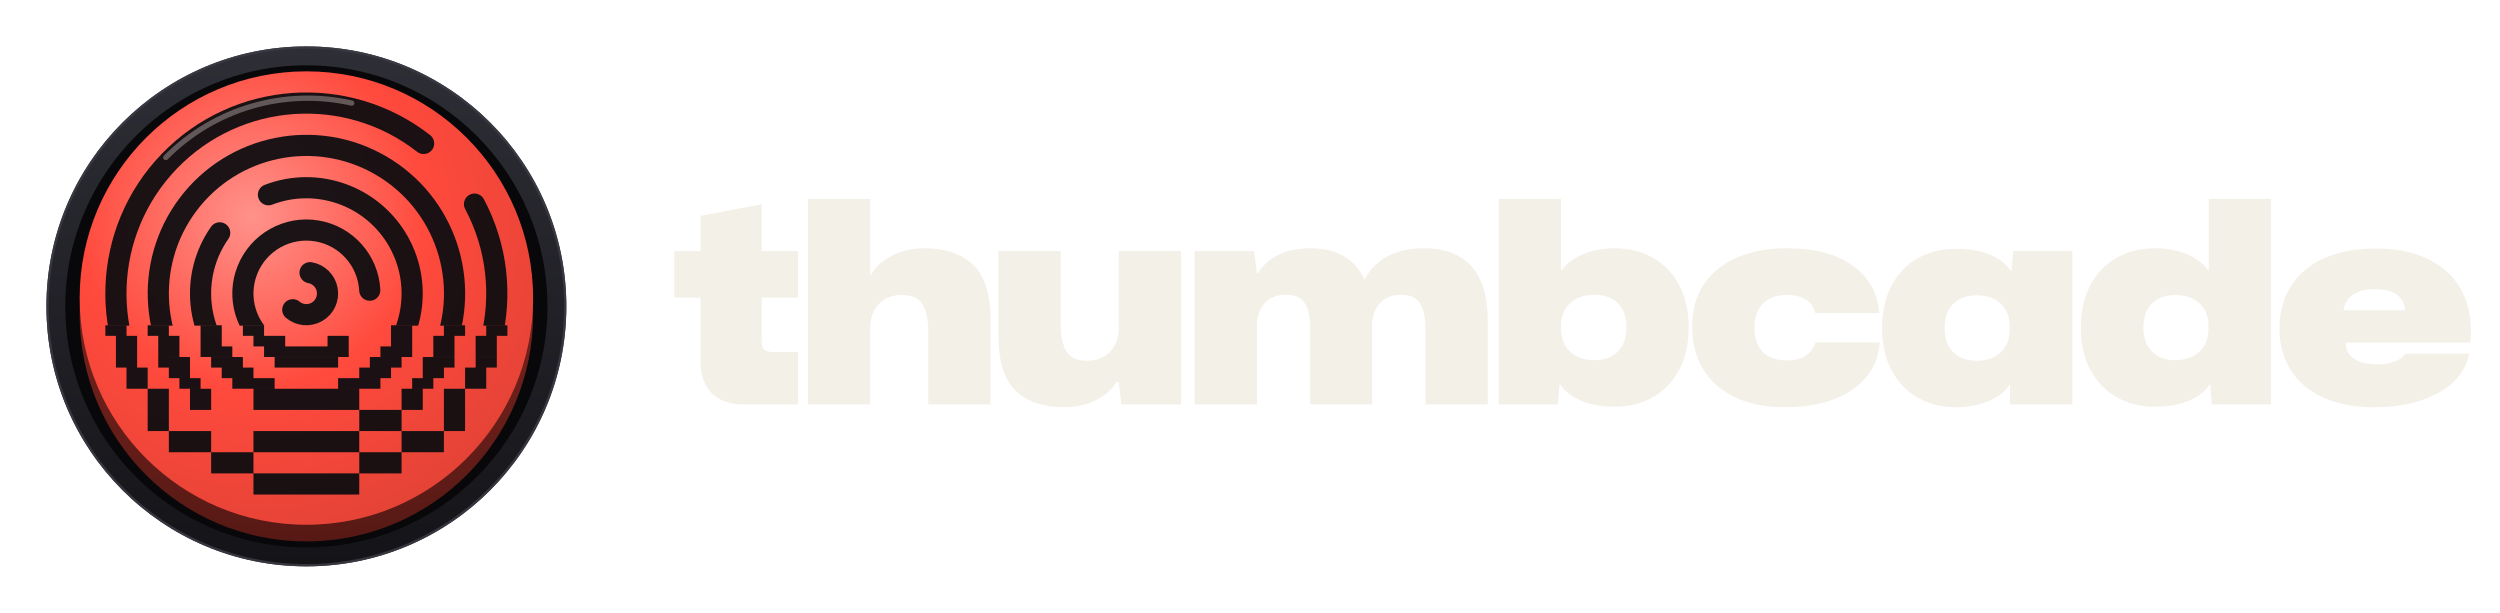
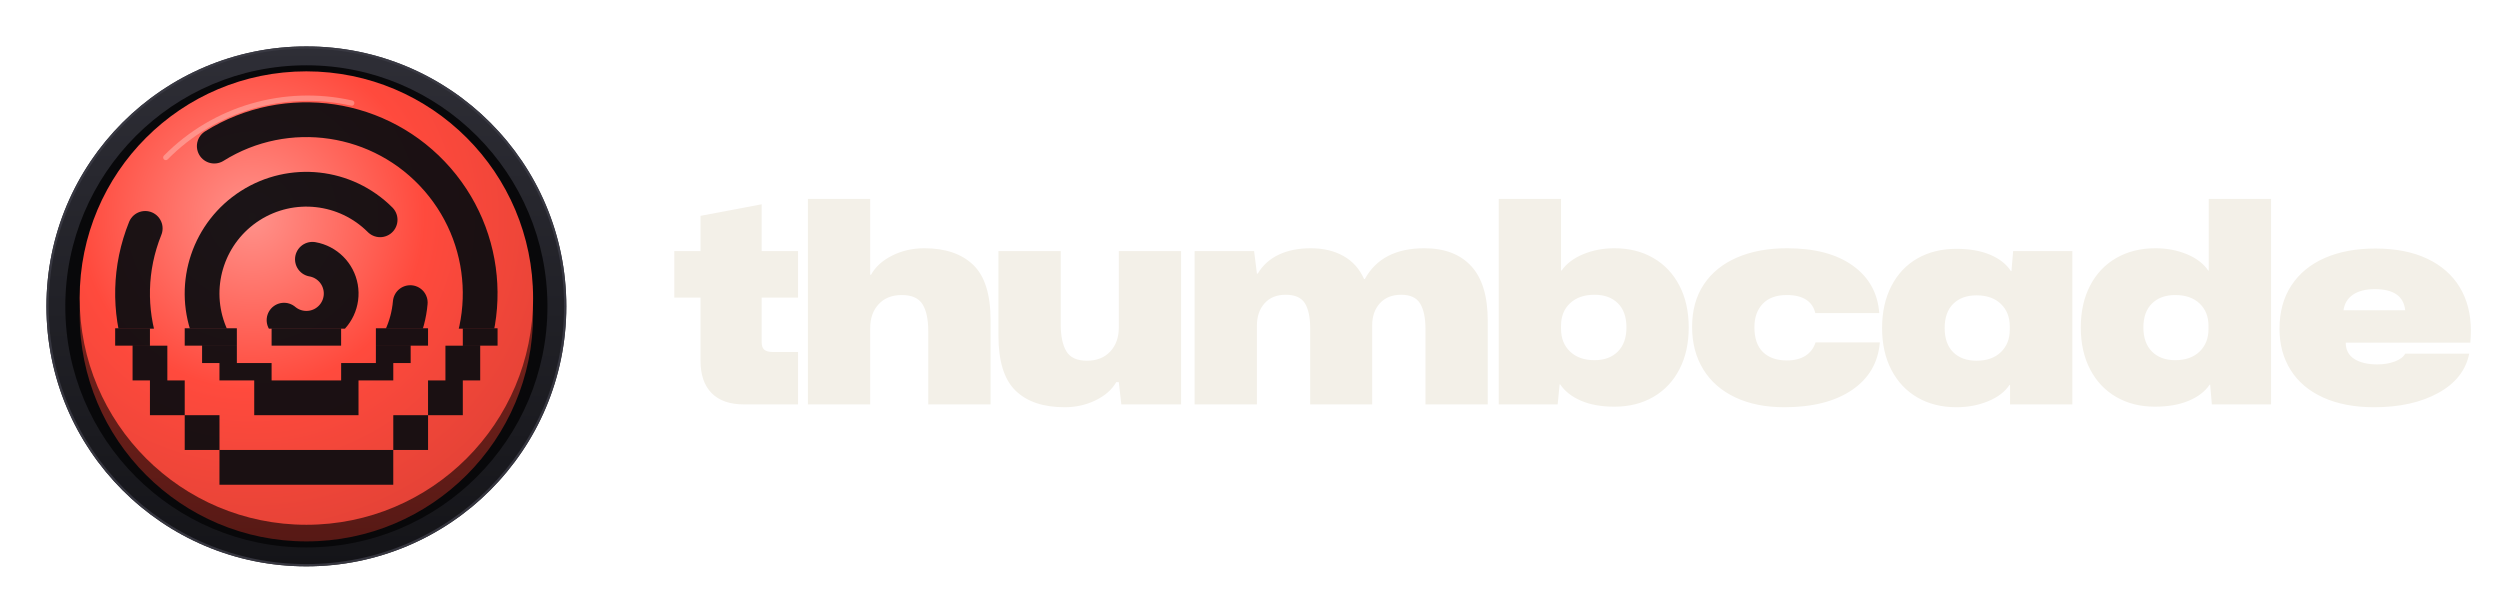
<svg xmlns="http://www.w3.org/2000/svg" width="816" height="200" viewBox="0 0 816 200">
  <defs>
    <radialGradient id="l-cap" cx="0.38" cy="0.32" r="0.85">
      <stop offset="0" stop-color="#FF928B" />
      <stop offset="0.45" stop-color="#FF4A3D" />
      <stop offset="1" stop-color="#DB4034" />
    </radialGradient>
    <linearGradient id="l-housing" x1="0" y1="0" x2="0" y2="1">
      <stop offset="0" stop-color="#2E2E36" />
      <stop offset="1" stop-color="#141418" />
    </linearGradient>
    <linearGradient id="l-side" x1="0" y1="0" x2="0" y2="1">
      <stop offset="0" stop-color="#942B23" />
      <stop offset="1" stop-color="#571915" />
    </linearGradient>
    <clipPath id="l-clip">
      <circle cx="100" cy="97.287" r="74" />
    </clipPath>
  </defs>
  <g>
    <circle cx="100" cy="100" r="84.853" fill="url(#l-housing)" />
    <circle cx="100" cy="100" r="84.483" fill="none" stroke="#3A3A44" stroke-width="0.74" stroke-opacity="0.9" />
    <circle cx="100" cy="100" r="78.687" fill="#08080A" />
    <circle cx="100" cy="102.713" r="74" fill="url(#l-side)" />
    <circle cx="100" cy="97.287" r="74" fill="url(#l-cap)" />
    <g clip-path="url(#l-clip)" opacity="0.94">
      <defs>
        <clipPath id="l-smooth">
-           <rect x="21.07" y="16.87" width="157.87" height="89.42" />
+           <rect x="21.07" y="16.87" width="157.87" height="90.4" />
        </clipPath>
      </defs>
-       <g clip-path="url(#l-smooth)" fill="none" stroke="#0D0D10" stroke-width="6.907" stroke-linecap="round">
-         <path d="M101.20 89.00 A6.91 6.91 0 1 1 95.56 101.10" />
-         <path d="M114.13 110.96 A20.72 20.72 0 1 1 120.69 94.72" />
-         <path d="M87.62 63.57 A34.53 34.53 0 1 1 71.71 76.00" />
-         <path d="M66.42 130.58 A48.35 48.35 0 1 1 86.67 142.28" />
-         <path d="M154.88 66.62 A62.16 62.16 0 1 1 138.27 46.82" />
+       <g clip-path="url(#l-smooth)" fill="none" stroke="#0D0D10" stroke-width="11.347" stroke-linecap="round">
+         <path d="M101.97 84.63 A11.35 11.35 0 1 1 92.71 104.50" />
+         <path d="M133.91 98.77 A34.04 34.04 0 1 1 124.07 71.74" />
+         <path d="M69.94 47.69 A56.73 56.73 0 1 1 47.40 74.55" />
      </g>
-       <path d="M34.39 106.17h6.91v3.45h-6.91zM48.2 106.17h6.91v3.45h-6.91zM65.47 106.17h6.91v3.45h-6.91zM79.28 106.17h6.91v3.45h-6.91zM127.63 106.17h6.91v3.45h-6.91zM144.89 106.17h6.91v3.45h-6.91zM158.71 106.17h6.91v3.45h-6.91zM37.84 109.62h6.91v3.45h-6.91zM51.65 109.62h6.91v3.45h-6.91zM65.47 109.62h6.91v3.45h-6.91zM82.73 109.62h10.36v3.45h-10.36zM106.91 109.62h6.91v3.45h-6.91zM127.63 109.62h6.91v3.45h-6.91zM141.44 109.62h6.91v3.45h-6.91zM155.25 109.62h6.91v3.45h-6.91zM37.84 113.07h6.91v3.45h-6.91zM51.65 113.07h6.91v3.45h-6.91zM65.47 113.07h10.36v3.45h-10.36zM86.19 113.07h27.63v3.45h-27.63zM124.17 113.07h10.36v3.45h-10.36zM141.44 113.07h6.91v3.45h-6.91zM155.25 113.07h6.91v3.45h-6.91zM37.84 116.53h6.91v3.45h-6.91zM51.65 116.53h10.36v3.45h-10.36zM68.92 116.53h10.36v3.45h-10.36zM89.64 116.53h20.72v3.45h-20.72zM120.72 116.53h10.36v3.45h-10.36zM137.99 116.53h10.36v3.45h-10.36zM155.25 116.53h6.91v3.45h-6.91zM41.29 119.98h6.91v3.45h-6.91zM55.11 119.98h6.91v3.45h-6.91zM72.37 119.98h10.36v3.45h-10.36zM117.27 119.98h10.36v3.45h-10.36zM137.99 119.98h6.91v3.45h-6.91zM151.8 119.98h6.91v3.45h-6.91zM41.29 123.43h6.91v3.45h-6.91zM58.56 123.43h6.91v3.45h-6.91zM75.83 123.43h13.81v3.45h-13.81zM110.36 123.43h13.81v3.45h-13.81zM134.53 123.43h6.91v3.45h-6.91zM151.8 123.43h6.91v3.45h-6.91zM48.2 126.89h6.91v6.91h-6.91zM62.01 126.89h6.91v6.91h-6.91zM82.73 126.89h34.53v6.91h-34.53zM131.08 126.89h6.91v6.91h-6.91zM144.89 126.89h6.91v6.91h-6.91zM48.2 133.79h6.91v6.91h-6.91zM117.27 133.79h13.81v6.91h-13.81zM144.89 133.79h6.91v6.91h-6.91zM55.11 140.7h13.81v6.91h-13.81zM82.73 140.7h34.53v6.91h-34.53zM131.08 140.7h13.81v6.91h-13.81zM68.92 147.61h13.81v6.91h-13.81zM117.27 147.61h13.81v6.91h-13.81zM82.73 154.51h34.53v6.91h-34.53z" fill="#0D0D10" />
+       <path d="M37.59 107.15h11.35v5.67h-11.35zM60.29 107.15h17.02v5.67h-17.02zM88.65 107.15h22.69v5.67h-22.69zM122.69 107.15h17.02v5.67h-17.02zM151.06 107.15h11.35v5.67h-11.35zM43.27 112.83h11.35v5.67h-11.35zM65.96 112.83h11.35v5.67h-11.35zM122.69 112.83h11.35v5.67h-11.35zM145.39 112.83h11.35v5.67h-11.35zM43.27 118.5h11.35v5.67h-11.35zM71.63 118.5h17.02v5.67h-17.02zM111.35 118.5h17.02v5.67h-17.02zM145.39 118.5h11.35v5.67h-11.35zM48.94 124.17h11.35v11.35h-11.35zM82.98 124.17h34.04v11.35h-34.04zM139.71 124.17h11.35v11.35h-11.35zM60.29 135.52h11.35v11.35h-11.35zM128.37 135.52h11.35v11.35h-11.35zM71.63 146.87h56.73v11.35h-56.73z" fill="#0D0D10" />
    </g>
    <path d="M54.12 51.407 A65.12 65.12 0 0 1 114.8 33.647" fill="none" stroke="#FFEDEC" stroke-width="1.727" stroke-linecap="round" stroke-opacity="0.32" />
  </g>
  <path d="M242.82 132Q235.92 132 232.28 128.32Q228.65 124.64 228.65 117.74L228.65 117.74L228.65 97.13L220.09 97.13L220.09 81.95L228.65 81.95L228.65 70.45L248.61 66.68L248.61 81.95L260.48 81.95L260.48 97.13L248.61 97.13L248.61 111.67Q248.61 113.51 249.53 114.20Q250.45 114.89 252.20 114.89L252.20 114.89L260.48 114.89L260.48 132L242.82 132ZM263.70 132L263.70 64.93L284.03 64.93L284.03 89.68L284.31 89.68Q286.42 85.82 291.21 83.42Q295.99 81.03 301.70 81.03L301.70 81.03Q312 81.03 317.66 86.46Q323.32 91.89 323.32 104.49L323.32 104.49L323.32 132L302.98 132L302.98 108.08Q302.98 102.28 301.10 99.29Q299.21 96.30 294.34 96.30L294.34 96.30Q289.55 96.30 286.79 99.29Q284.03 102.28 284.03 107.07L284.03 107.07L284.03 132L263.70 132ZM347.51 132.92Q337.02 132.92 331.46 127.49Q325.89 122.06 325.89 109.55L325.89 109.55L325.89 81.95L346.22 81.95L346.22 105.87Q346.22 111.58 348.06 114.66Q349.90 117.74 354.78 117.74L354.78 117.74Q359.56 117.74 362.37 114.75Q365.18 111.76 365.18 106.88L365.18 106.88L365.18 81.95L385.51 81.95L385.51 132L366.00 132L365.18 124.73L364.35 124.73Q362.23 128.41 357.59 130.67Q352.94 132.92 347.51 132.92L347.51 132.92ZM389.92 132L389.92 81.95L409.34 81.95L410.26 89.31L410.53 89.31Q412.92 85.26 417.34 83.15Q421.76 81.03 427.83 81.03L427.83 81.03Q433.99 81.03 438.50 83.56Q443.01 86.09 445.22 91.06L445.22 91.06L445.49 91.06Q451.01 81.03 464.90 81.03L464.90 81.03Q474.84 81.03 480.22 86.87Q485.60 92.72 485.60 104.68L485.60 104.68L485.60 132L465.27 132L465.27 107.25Q465.27 101.92 463.52 99.06Q461.78 96.21 457.36 96.21L457.36 96.21Q452.94 96.21 450.41 98.97Q447.88 101.73 447.88 106.24L447.88 106.24L447.88 132L427.64 132L427.64 107.07Q427.64 101.82 425.94 99.02Q424.24 96.21 419.64 96.21L419.64 96.21Q415.22 96.21 412.74 99.02Q410.26 101.82 410.26 106.24L410.26 106.24L410.26 132L389.92 132ZM526.91 132.74Q520.56 132.74 516.06 130.80Q511.55 128.87 509.25 125.47L509.25 125.47L509.06 125.47L508.42 132L489.19 132L489.19 64.93L509.52 64.93L509.52 88.30L509.71 88.30Q512.10 84.90 516.79 82.96Q521.48 81.03 526.91 81.03L526.91 81.03Q534.18 81.03 539.65 84.21Q545.13 87.38 548.16 93.22Q551.20 99.06 551.20 106.88L551.20 106.88Q551.20 114.70 548.16 120.55Q545.13 126.39 539.65 129.56Q534.18 132.74 526.91 132.74L526.91 132.74ZM520.47 117.56Q525.26 117.56 528.06 114.75Q530.87 111.94 530.87 106.88L530.87 106.88Q530.87 101.73 528.06 98.97Q525.26 96.21 520.47 96.21L520.47 96.21Q515.41 96.21 512.47 98.97Q509.52 101.73 509.52 106.33L509.52 106.33L509.52 107.34Q509.52 111.94 512.47 114.75Q515.41 117.56 520.47 117.56L520.47 117.56ZM582.39 132.92Q573.19 132.92 566.38 129.70Q559.57 126.48 555.94 120.55Q552.30 114.61 552.30 106.70L552.30 106.70Q552.30 98.60 556.12 92.85Q559.94 87.10 566.93 84.07Q573.92 81.03 583.31 81.03L583.31 81.03Q596.83 81.03 604.74 86.69Q612.66 92.35 613.39 102.19L613.39 102.19L592.51 102.19Q591.86 99.34 589.52 97.82Q587.17 96.30 583.22 96.30L583.22 96.30Q578.06 96.30 575.35 99.16Q572.64 102.01 572.64 106.79L572.64 106.79Q572.64 112.22 575.44 114.93Q578.25 117.65 583.22 117.65L583.22 117.65Q586.90 117.65 589.29 116.13Q591.68 114.61 592.60 111.76L592.60 111.76L613.58 111.76Q612.75 121.70 604.47 127.31Q596.19 132.92 582.39 132.92L582.39 132.92ZM638.60 132.92Q631.33 132.92 625.86 129.75Q620.38 126.57 617.35 120.73Q614.31 114.89 614.31 107.07L614.31 107.07Q614.31 99.25 617.35 93.36Q620.38 87.47 625.86 84.34Q631.33 81.22 638.60 81.22L638.60 81.22Q645.04 81.22 649.59 83.15Q654.15 85.08 656.36 88.48L656.36 88.48L656.54 88.48L657.09 81.95L676.41 81.95L676.41 132L656.08 132L656.08 125.65L655.90 125.65Q653.60 129.06 648.86 130.99Q644.12 132.92 638.60 132.92L638.60 132.92ZM645.13 117.74Q650.19 117.74 653.09 114.93Q655.99 112.13 655.99 107.62L655.99 107.62L655.99 106.52Q655.99 102.01 653.09 99.20Q650.19 96.40 645.13 96.40L645.13 96.40Q640.35 96.40 637.54 99.16Q634.74 101.92 634.74 107.07L634.74 107.07Q634.74 112.22 637.54 114.98Q640.35 117.74 645.13 117.74L645.13 117.74ZM703.37 132.74Q696.19 132.74 690.72 129.56Q685.24 126.39 682.21 120.55Q679.17 114.70 679.17 106.88L679.17 106.88Q679.17 99.06 682.21 93.22Q685.24 87.38 690.76 84.21Q696.28 81.03 703.55 81.03L703.55 81.03Q709.07 81.03 713.76 82.96Q718.46 84.90 720.76 88.30L720.76 88.30L720.94 88.30L720.94 64.93L741.27 64.93L741.27 132L721.95 132L721.40 125.56L721.22 125.56Q719.01 128.87 714.41 130.80Q709.81 132.74 703.37 132.74L703.37 132.74ZM709.99 117.56Q715.05 117.56 717.95 114.75Q720.85 111.94 720.85 107.44L720.85 107.44L720.85 106.33Q720.85 101.82 717.95 99.06Q715.05 96.30 709.99 96.30L709.99 96.30Q705.21 96.30 702.40 99.06Q699.60 101.82 699.60 106.88L699.60 106.88Q699.60 111.94 702.40 114.75Q705.21 117.56 709.99 117.56L709.99 117.56ZM774.94 132.92Q765.28 132.92 758.29 129.75Q751.30 126.57 747.67 120.78Q744.03 114.98 744.03 107.34L744.03 107.34Q744.03 99.06 747.90 93.18Q751.76 87.29 758.80 84.21Q765.84 81.12 775.31 81.12L775.31 81.12Q785.25 81.12 792.24 84.44Q799.23 87.75 802.87 93.77Q806.50 99.80 806.50 107.99L806.50 107.99Q806.50 109.28 806.32 111.85L806.32 111.85L765.65 111.85Q765.65 115.35 768.41 117.14Q771.17 118.94 775.96 118.94L775.96 118.94Q779.18 118.94 781.71 117.97Q784.24 117.00 785.06 115.44L785.06 115.44L805.95 115.44Q804.29 123.63 795.83 128.27Q787.36 132.92 774.94 132.92L774.94 132.92ZM764.92 101.27L785.06 101.27Q784.33 94.37 775.13 94.37L775.13 94.37Q770.71 94.37 768.04 96.17Q765.38 97.96 764.92 101.27L764.92 101.27Z" fill="#F3F0E8" />
</svg>
